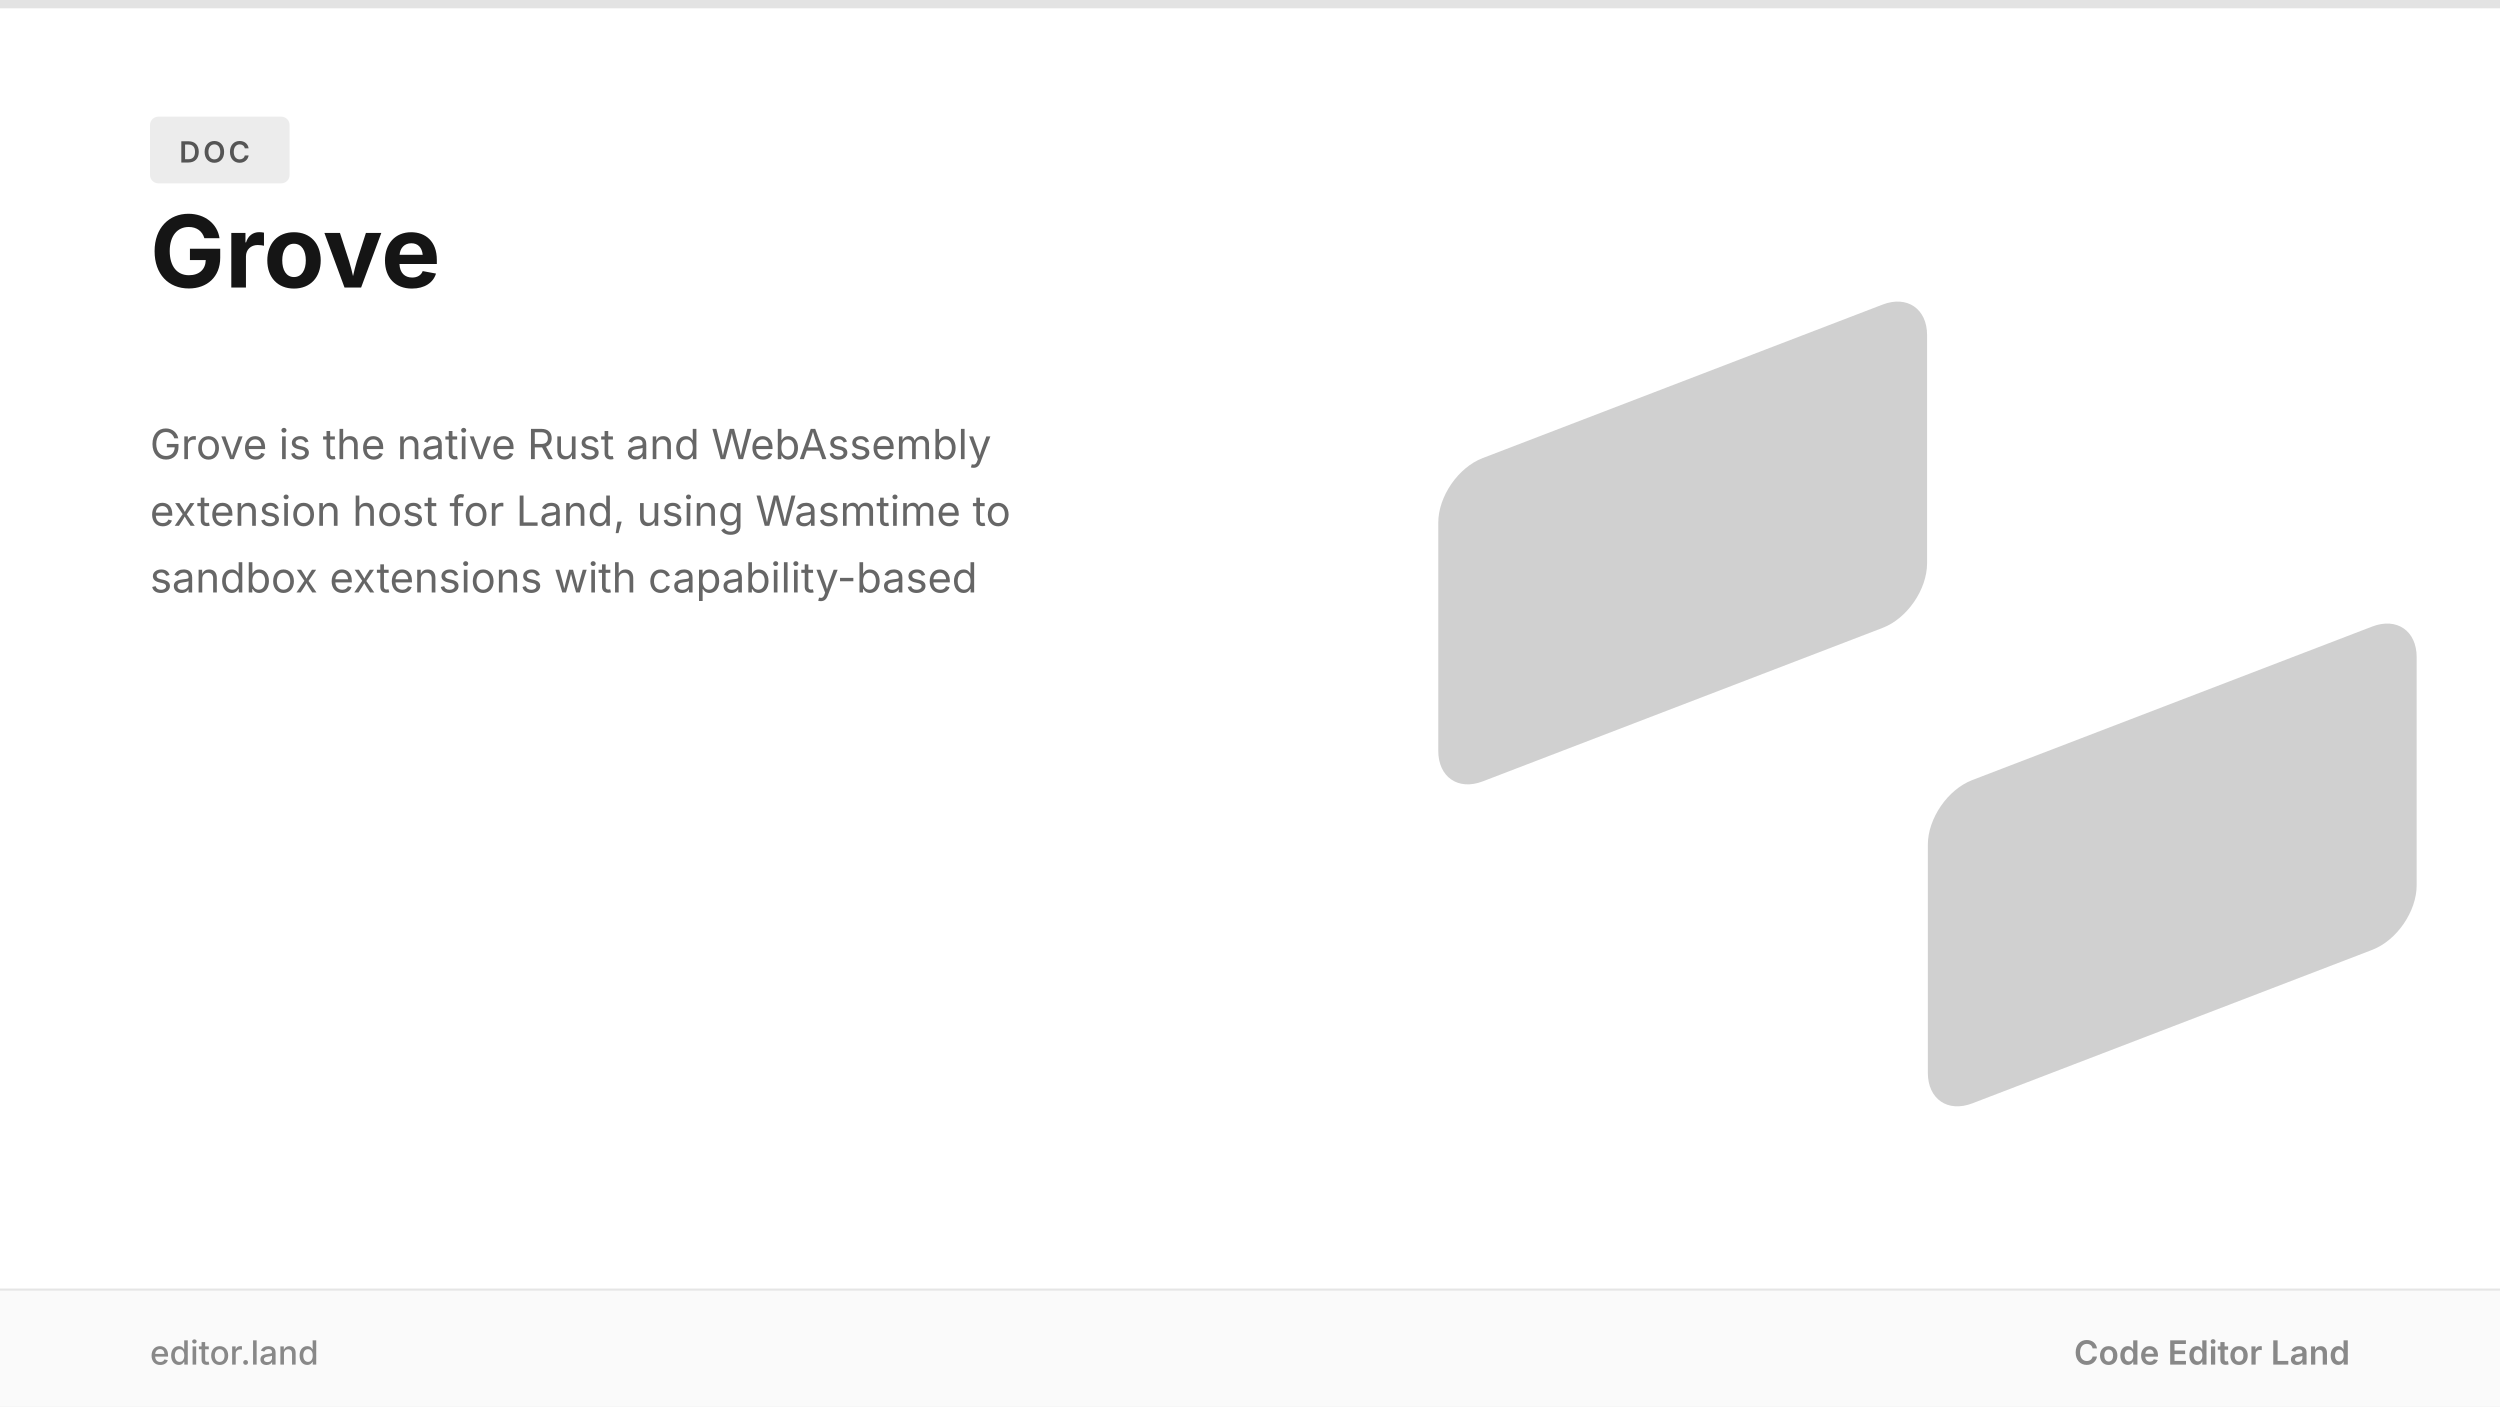
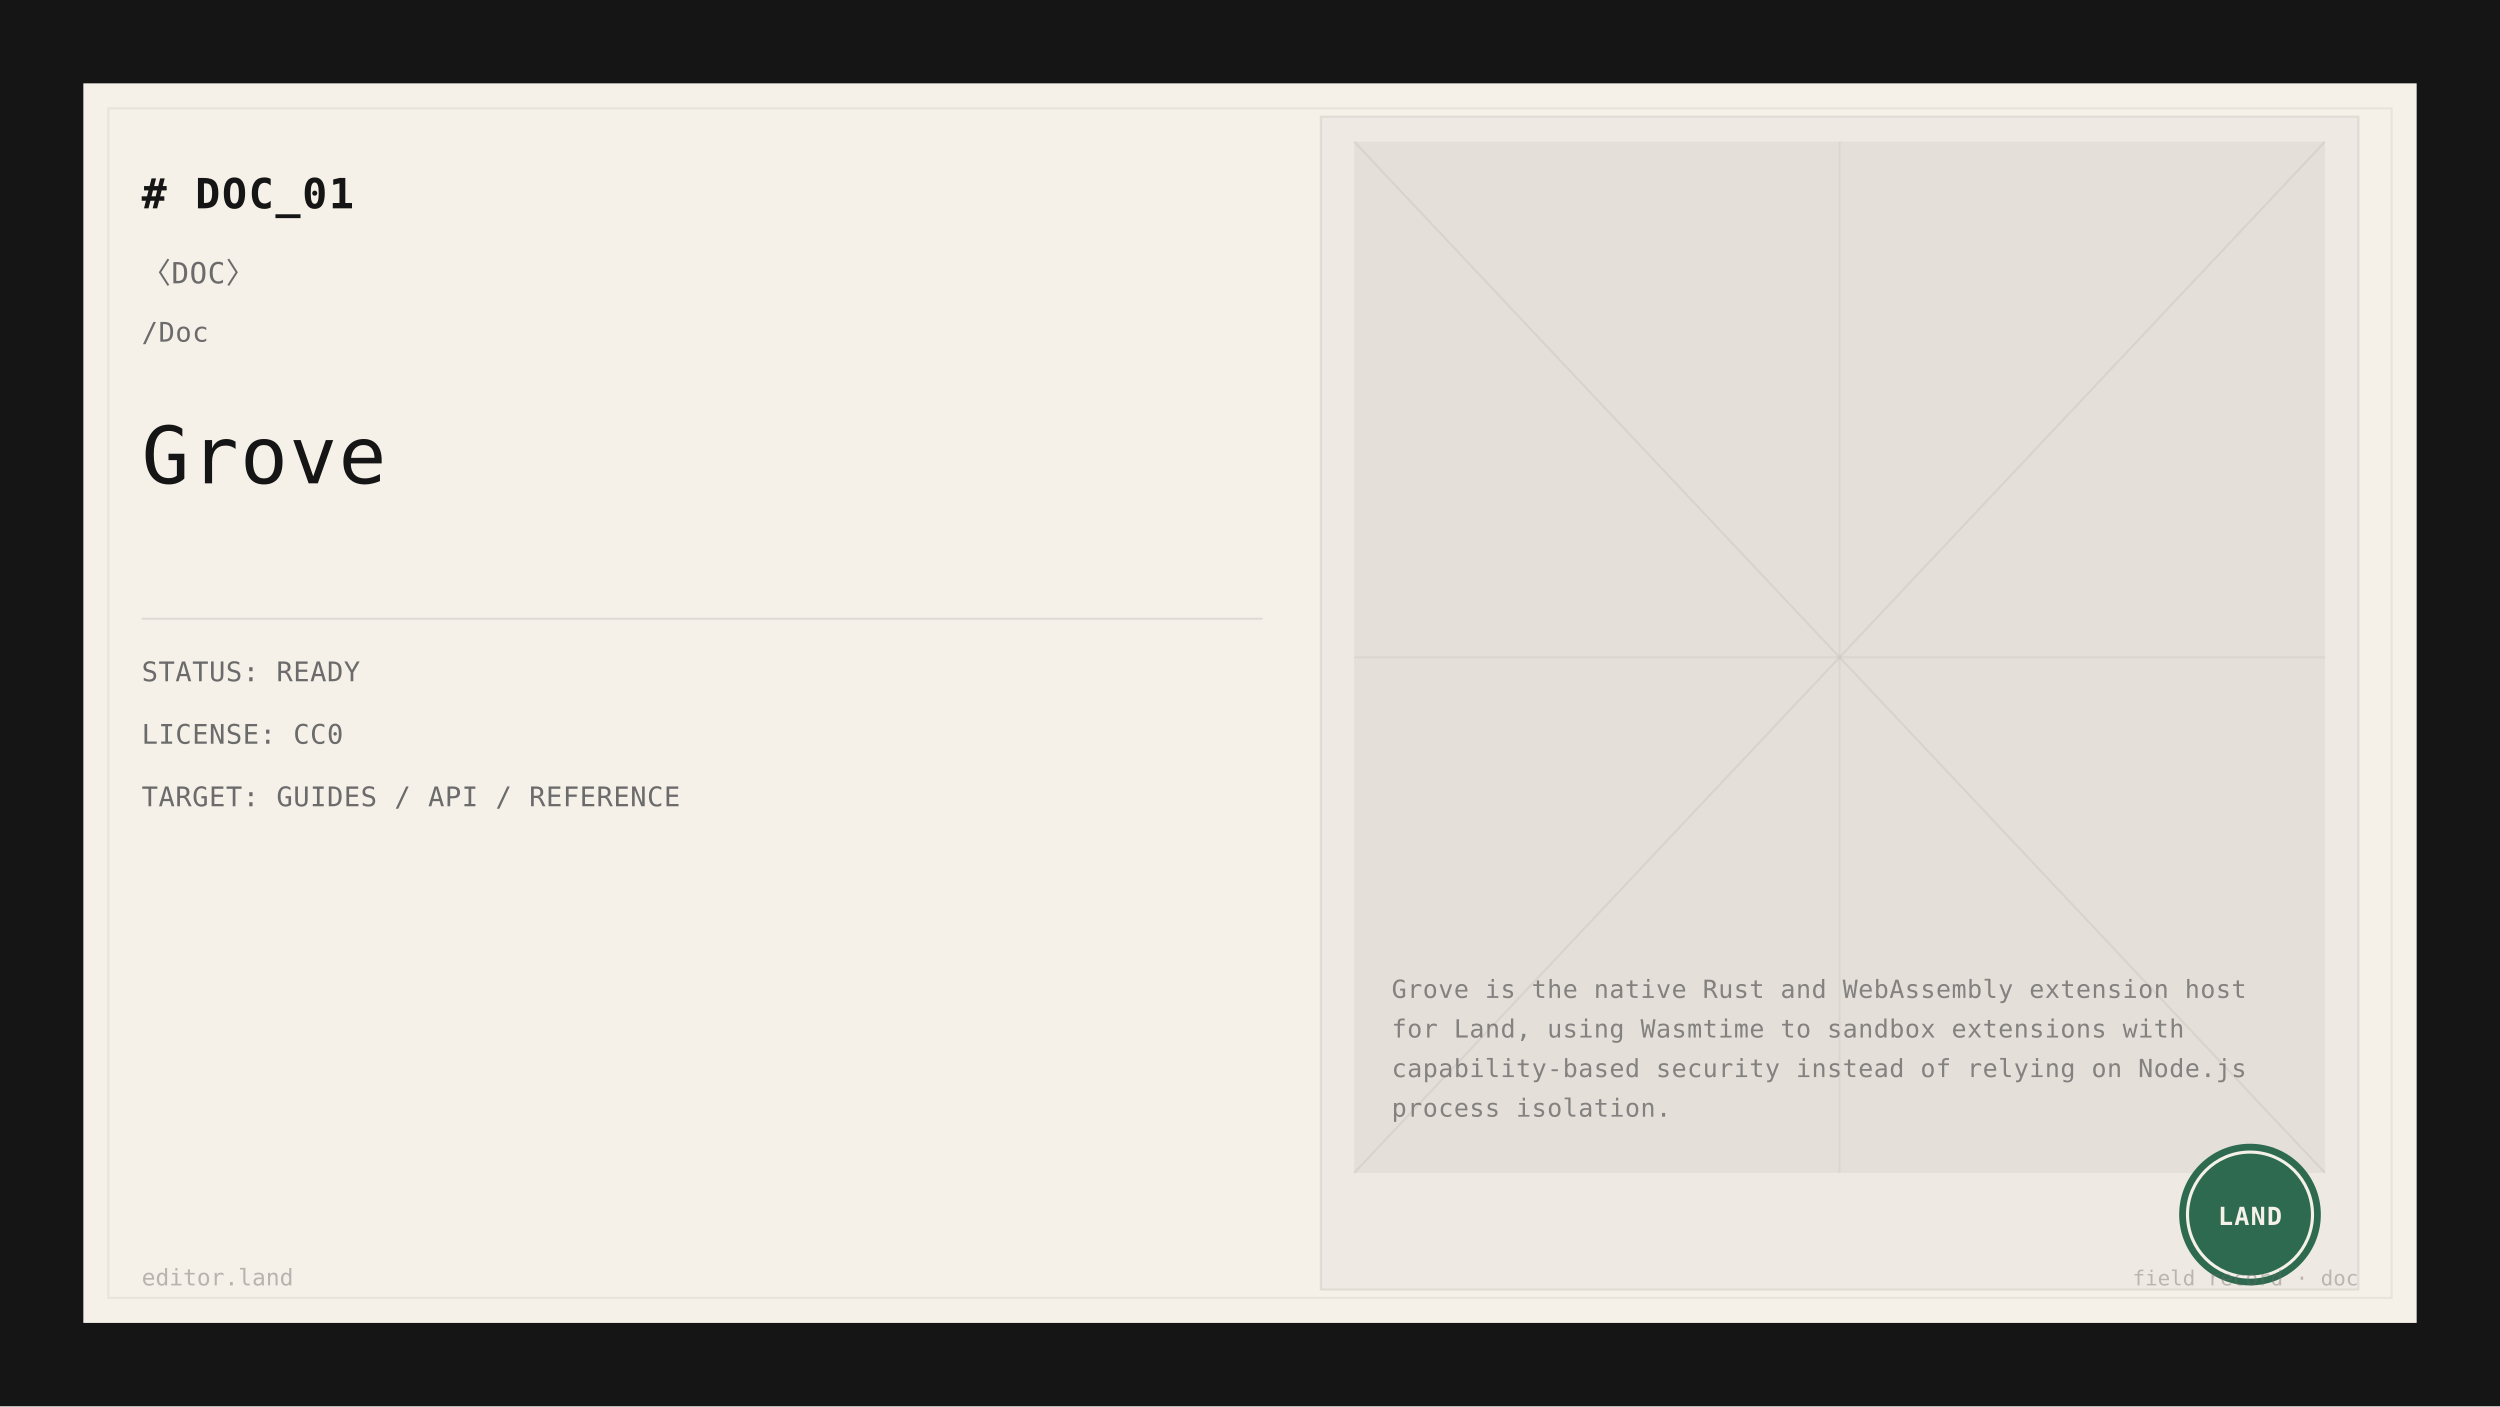
<svg xmlns="http://www.w3.org/2000/svg" width="1200" height="675" viewBox="0 0 1200 675">
-   <rect width="1200" height="675" fill="#ffffff" />
-   <rect width="1200" height="4" fill="#151515" fill-opacity="0.12" />
-   <rect width="1005.28" height="620.771" rx="91.389" transform="matrix(-0.2334 0.08959 0 0.25 925 138)" fill="#151515" fill-opacity="0.20" />
-   <rect width="1005.28" height="620.771" rx="91.389" transform="matrix(-0.2334 0.08959 0 0.25 1160 292.55)" fill="#151515" fill-opacity="0.20" />
-   <rect x="72" y="56" width="67" height="32" rx="4" fill="#151515" fill-opacity="0.08" />
-   <text x="86" y="78" font-family="system-ui, -apple-system, 'Segoe UI', sans-serif" font-size="14" font-weight="600" fill="#555555" letter-spacing="0.1em">DOC</text>
-   <text x="72" y="138" font-family="system-ui, -apple-system, 'Segoe UI', sans-serif" font-size="48" font-weight="700" fill="#151515">Grove</text>
-   <text x="72" y="220.4" font-family="system-ui, -apple-system, 'Segoe UI', sans-serif" font-size="20" font-weight="400" fill="#666666">Grove is the native Rust and WebAssembly</text>
-   <text x="72" y="252.4" font-family="system-ui, -apple-system, 'Segoe UI', sans-serif" font-size="20" font-weight="400" fill="#666666">extension host for Land, using Wasmtime to</text>
-   <text x="72" y="284.4" font-family="system-ui, -apple-system, 'Segoe UI', sans-serif" font-size="20" font-weight="400" fill="#666666">sandbox extensions with capability-based</text>
-   <rect y="619" width="1200" height="56" fill="#fafafa" />
-   <line x1="0" y1="619" x2="1200" y2="619" stroke="#e5e5e5" stroke-width="1" />
-   <text x="72" y="655" font-family="system-ui, -apple-system, 'Segoe UI', sans-serif" font-size="16" font-weight="500" fill="#888888">editor.land</text>
-   <text x="1128" y="655" font-family="system-ui, -apple-system, 'Segoe UI', sans-serif" font-size="16" font-weight="600" fill="#888888" text-anchor="end">Code Editor Land</text>
+   <path fill="#151515" d="M0 0h1200v675H0z" />
+   <path fill="#f5f0e8" d="M40 40h1120v595H40z" />
+   <path fill="none" stroke="#151515" stroke-opacity=".06" d="M52 52h1096v571H52z" />
+   <text x="68" y="100" fill="#151515" font-family="'JetBrains Mono', 'SF Mono', 'Fira Code', monospace" font-size="20" font-weight="600" letter-spacing=".04em"># DOC_01</text>
+   <text x="68" y="136" fill="#6b6b6b" font-family="'JetBrains Mono', 'SF Mono', 'Fira Code', monospace" font-size="14" font-weight="400" letter-spacing=".02em">〈DOC〉</text>
+   <text x="68" y="164" fill="#6b6b6b" font-family="'JetBrains Mono', 'SF Mono', 'Fira Code', monospace" font-size="13" font-weight="400" letter-spacing=".02em">/Doc</text>
+   <text x="68" y="232" fill="#151515" font-family="'JetBrains Mono', 'SF Mono', 'Fira Code', monospace" font-size="38" font-weight="500" letter-spacing=".02em">Grove</text>
+   <path stroke="#151515" stroke-opacity=".1" d="M68 297h538" />
+   <text x="68" y="327" fill="#6b6b6b" font-family="'JetBrains Mono', 'SF Mono', 'Fira Code', monospace" font-size="13" font-weight="400" letter-spacing=".02em">STATUS: READY</text>
+   <text x="68" y="357" fill="#6b6b6b" font-family="'JetBrains Mono', 'SF Mono', 'Fira Code', monospace" font-size="13" font-weight="400" letter-spacing=".02em">LICENSE: CC0</text>
+   <text x="68" y="387" fill="#6b6b6b" font-family="'JetBrains Mono', 'SF Mono', 'Fira Code', monospace" font-size="13" font-weight="400" letter-spacing=".02em">TARGET: GUIDES / API / REFERENCE</text>
+   <path fill="#151515" fill-opacity=".03" d="M634 56h498v563H634z" />
+   <path fill="none" stroke="#151515" stroke-opacity=".08" d="M634 56h498v563H634z" />
+   <path fill="#151515" fill-opacity=".05" d="M650 68h466v495H650z" />
+   <path stroke="#151515" stroke-opacity=".06" d="m650 68 466 495m0-495L650 563" />
+   <path stroke="#151515" stroke-opacity=".04" d="M883 68v495M650 315.5h466" />
+   <text x="668" y="479" fill="#6b6b6b" fill-opacity=".8" font-family="'JetBrains Mono', 'SF Mono', 'Fira Code', monospace" font-size="12" font-weight="400" letter-spacing=".02em">Grove is the native Rust and WebAssembly extension host</text>
+   <text x="668" y="498" fill="#6b6b6b" fill-opacity=".8" font-family="'JetBrains Mono', 'SF Mono', 'Fira Code', monospace" font-size="12" font-weight="400" letter-spacing=".02em">for Land, using Wasmtime to sandbox extensions with</text>
+   <text x="668" y="517" fill="#6b6b6b" fill-opacity=".8" font-family="'JetBrains Mono', 'SF Mono', 'Fira Code', monospace" font-size="12" font-weight="400" letter-spacing=".02em">capability-based security instead of relying on Node.js</text>
+   <text x="668" y="536" fill="#6b6b6b" fill-opacity=".8" font-family="'JetBrains Mono', 'SF Mono', 'Fira Code', monospace" font-size="12" font-weight="400" letter-spacing=".02em">process isolation.</text>
+   <circle cx="1080" cy="583" r="34" fill="#2d6a4f" />
+   <circle cx="1080" cy="583" r="30" fill="none" stroke="#f5f0e8" stroke-width="1.5" />
+   <text x="1080" y="588" fill="#f5f0e8" font-family="'JetBrains Mono', 'SF Mono', 'Fira Code', monospace" font-size="12" font-weight="600" letter-spacing=".05em" text-anchor="middle">LAND</text>
+   <text x="68" y="617" fill="#6b6b6b" fill-opacity=".45" font-family="'JetBrains Mono', 'SF Mono', 'Fira Code', monospace" font-size="11" font-weight="400">editor.land</text>
+   <text x="1132" y="617" fill="#6b6b6b" fill-opacity=".4" font-family="'JetBrains Mono', 'SF Mono', 'Fira Code', monospace" font-size="10" font-weight="400" text-anchor="end">field record · doc</text>
</svg>
